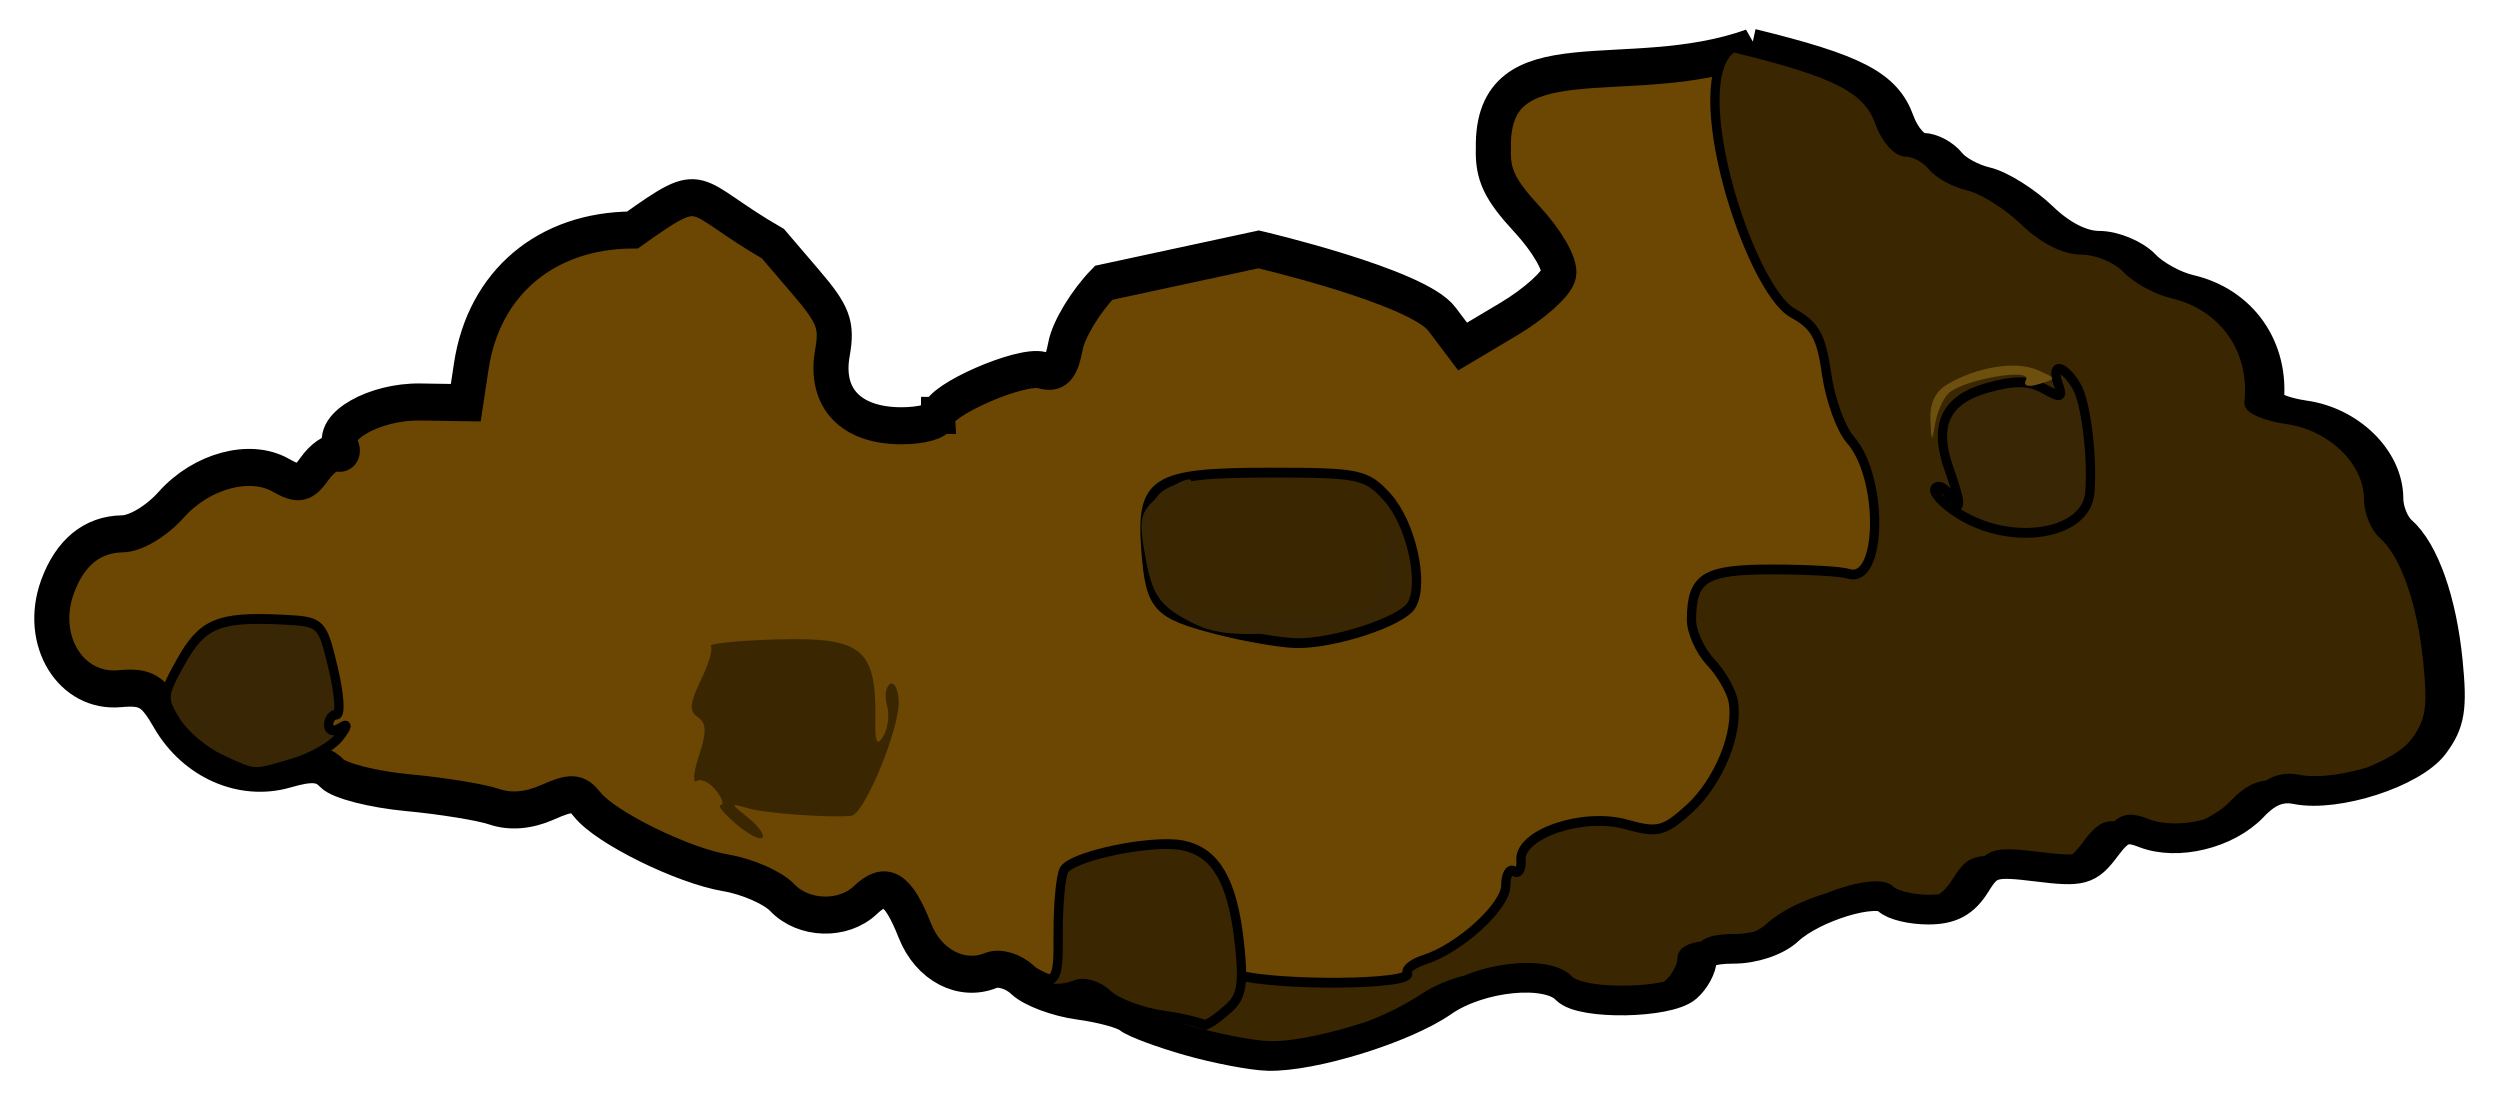
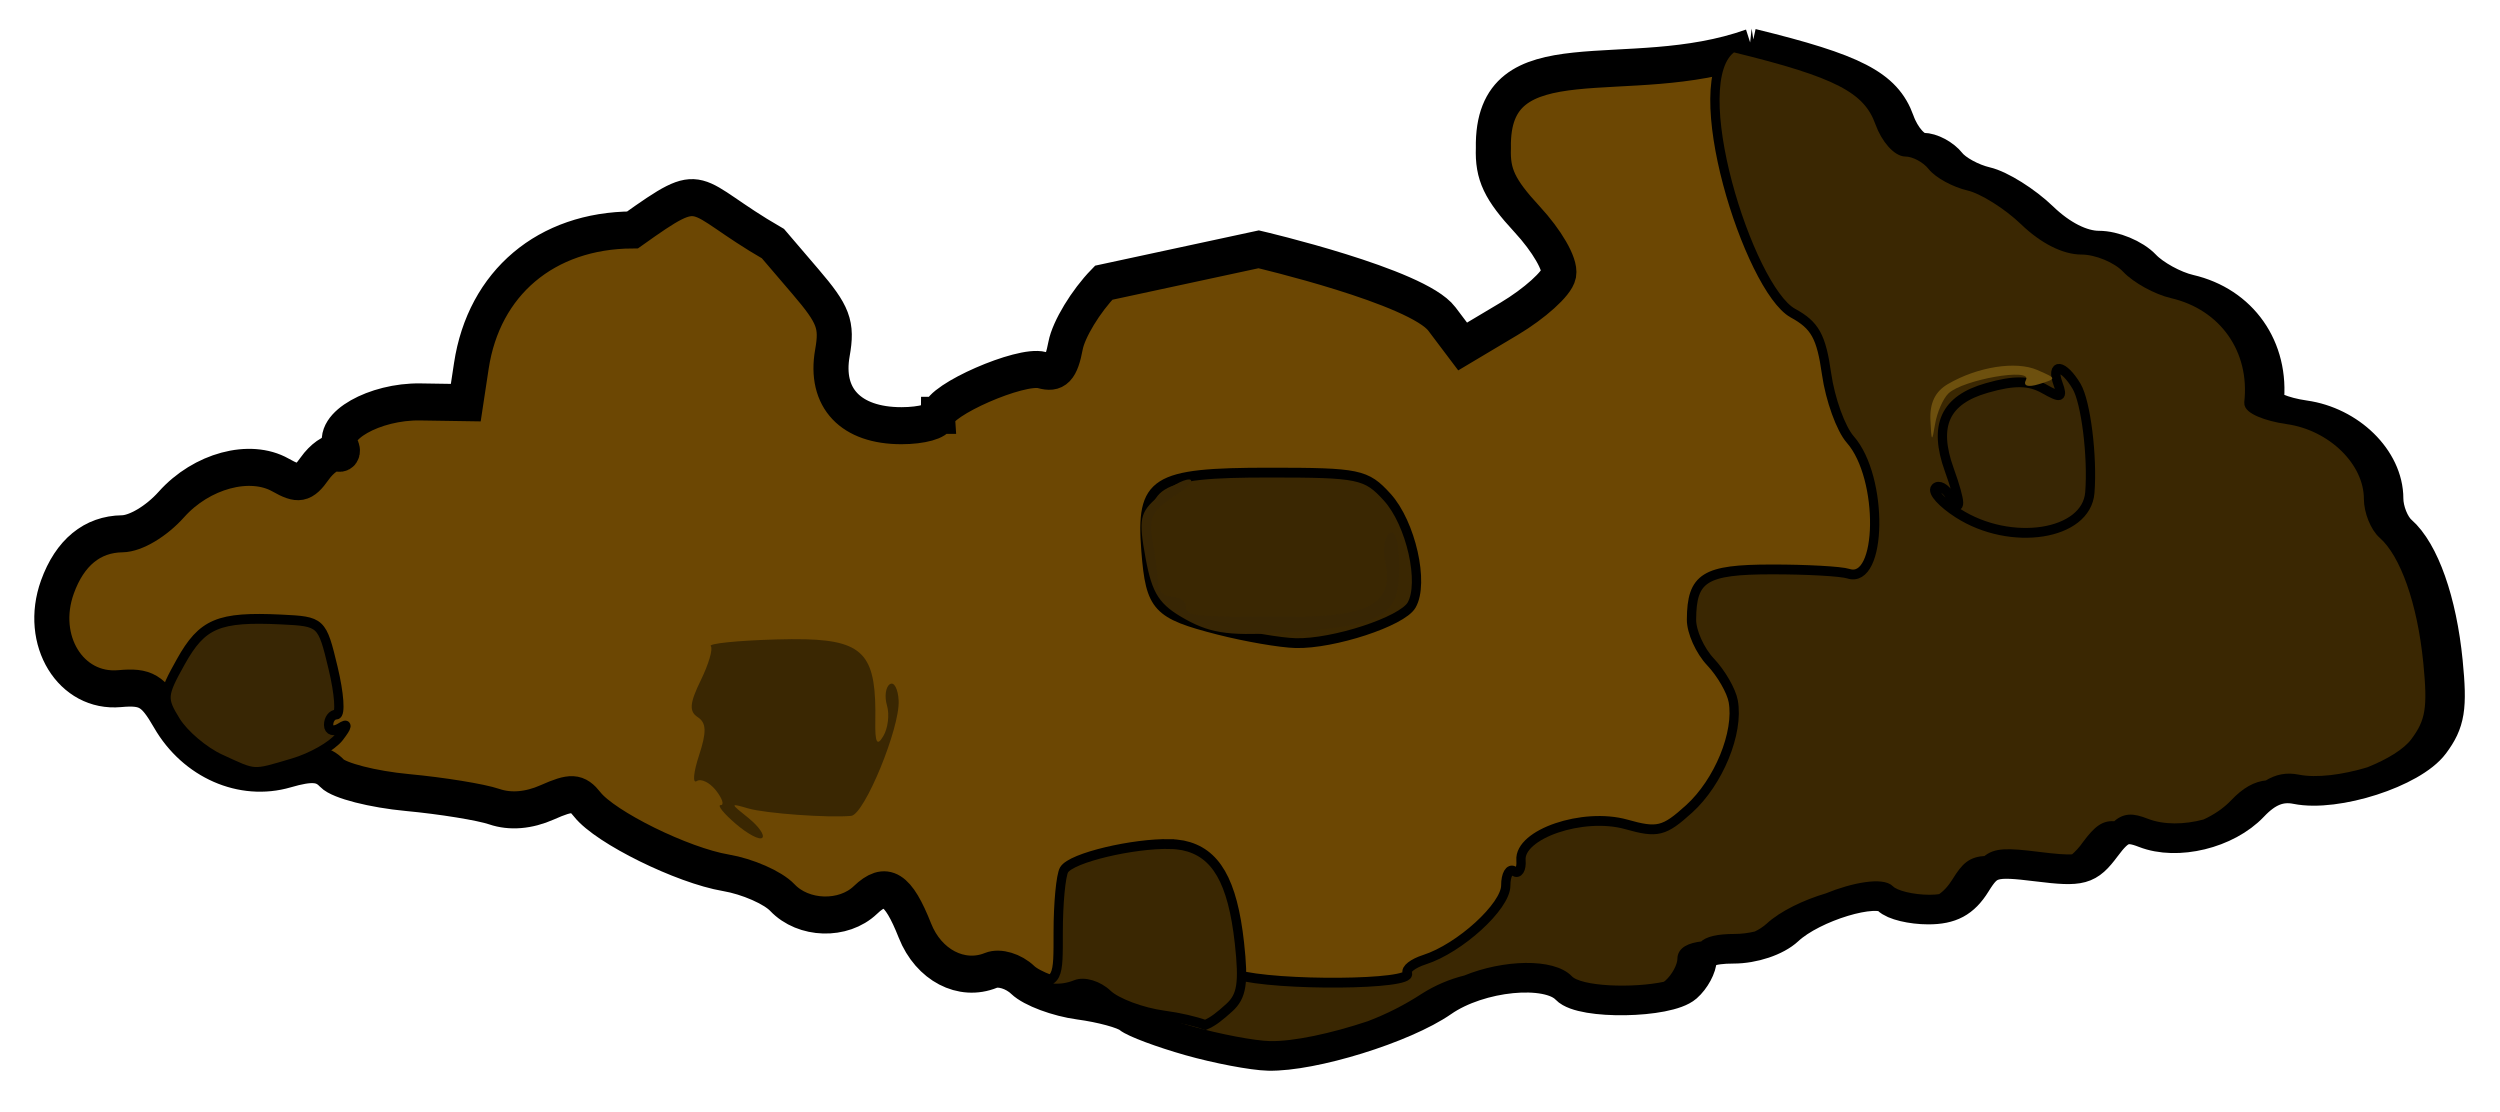
- <svg xmlns="http://www.w3.org/2000/svg" id="svg8" version="1.1" viewBox="0 0 72 32" height="32mm" width="72mm">
-   <defs id="defs2" />
-   <g transform="translate(0,-265)" id="layer1">
-     <g transform="translate(129.3585,155.0163)" id="g871" />
-     <g transform="matrix(1.009815,0,0,1.066634,-132.7833,184.1925)" id="g2099">
-       <path style="fill:#6c4703;fill-opacity:1;stroke:#000000;stroke-width:3.78;stroke-miterlimit:4;stroke-dasharray:none;stroke-opacity:1" d="m 685.793,291.148 c -13.404,4.537 -28.068,-1.469 -27.838,10.299 -0.101,2.695 0.667,4.23 3.631,7.266 2.147,2.199 3.611,4.596 3.414,5.592 -0.19,0.959 -2.598,3.016 -5.352,4.57 l -5.008,2.826 -2.242,-2.816 c -2.642,-3.319 -19.744,-7.102 -19.744,-7.102 l -16.703,3.409 c -1.931,1.875 -3.78,4.763 -4.111,6.418 -0.473,2.366 -1.017,2.899 -2.545,2.5 -2.279,-0.596 -11.141,3.077 -11.141,4.617 h -0.002 c 0,0.581 -1.8,1.057 -4,1.057 -5.475,0 -8.309,-2.83 -7.445,-7.434 0.541,-2.885 0.134,-3.906 -2.889,-7.252 l -3.518,-3.893 c -9.18,-5.013 -7.106,-6.804 -15.139,-1.4 -9.309,0.045 -16.021,5.405 -17.375,13.875 l -0.6,3.75 -4.91,-0.072 c -4.925,-0.074 -9.788,2.541 -8.525,4.584 0.303,0.49 0.099,0.768 -0.453,0.617 -0.552,-0.151 -1.632,0.569 -2.402,1.602 -1.19,1.595 -1.741,1.693 -3.676,0.658 -3.305,-1.769 -8.514,-0.441 -11.762,3 -1.619,1.716 -3.852,2.977 -5.301,2.996 -3.233,0.041 -5.656,1.924 -6.99,5.432 -2.065,5.431 1.428,10.825 6.717,10.369 2.817,-0.243 3.616,0.208 5.314,3.002 2.673,4.395 7.876,6.559 12.623,5.248 2.732,-0.754 3.892,-0.665 4.941,0.385 0.754,0.754 4.413,1.642 8.131,1.971 3.718,0.329 7.94,0.978 9.381,1.443 1.702,0.55 3.696,0.395 5.689,-0.443 2.603,-1.094 3.258,-1.061 4.316,0.215 1.945,2.344 10.264,6.226 14.943,6.975 2.329,0.372 5.066,1.509 6.082,2.525 2.272,2.272 6.59,2.392 8.957,0.25 2.2,-1.991 3.524,-1.214 5.34,3.131 1.471,3.52 5.013,5.271 8.193,4.051 0.915,-0.351 2.436,0.083 3.424,0.977 0.978,0.885 3.725,1.855 6.105,2.158 2.38,0.303 4.811,0.929 5.4,1.391 0.59,0.462 3.515,1.496 6.5,2.299 2.985,0.803 6.797,1.488 8.469,1.525 4.762,0.103 14.588,-2.778 18.688,-5.479 4.07,-2.681 11.458,-3.369 13.562,-1.264 1.547,1.547 10.787,1.402 12.717,-0.199 0.82,-0.681 1.492,-1.858 1.492,-2.615 0,-0.921 1.222,-1.377 3.686,-1.377 2.145,0 4.549,-0.763 5.75,-1.824 2.758,-2.436 9.712,-4.428 10.99,-3.15 0.536,0.536 2.45,0.975 4.252,0.975 2.39,0 3.719,-0.676 4.912,-2.496 1.501,-2.292 2.062,-2.444 6.857,-1.881 4.735,0.557 5.403,0.382 7.166,-1.859 1.612,-2.049 2.368,-2.314 4.416,-1.555 3.482,1.291 8.784,0.068 11.504,-2.652 1.609,-1.609 3.081,-2.162 4.85,-1.824 4.267,0.816 12.427,-1.674 14.619,-4.461 1.649,-2.097 1.886,-3.48 1.398,-8.148 -0.64,-6.131 -2.503,-11.134 -4.881,-13.107 -0.835,-0.693 -1.52,-2.305 -1.52,-3.582 0,-3.817 -3.953,-7.484 -8.764,-8.129 -2.344,-0.314 -4.203,-1.073 -4.131,-1.688 0.638,-5.409 -2.723,-9.935 -8.285,-11.156 -1.663,-0.365 -3.878,-1.519 -4.922,-2.562 -1.044,-1.044 -3.22,-1.898 -4.836,-1.898 -1.859,0 -4.129,-1.088 -6.18,-2.961 -1.782,-1.628 -4.479,-3.23 -5.992,-3.562 -1.514,-0.332 -3.288,-1.251 -3.943,-2.041 -0.655,-0.79 -1.938,-1.436 -2.85,-1.436 -0.92,0 -2.157,-1.321 -2.779,-2.969 -1.321,-3.499 -4.593,-5.099 -15.68,-7.666 z" transform="scale(0.2645833)" id="path1856" />
-       <path style="fill:#3a2702;fill-opacity:1;stroke:#000000;stroke-width:0.265;stroke-miterlimit:4;stroke-dasharray:none;stroke-opacity:1" d="m 180.92,77.033 c -1.44,0.875 0.452,6.522 1.704,7.18 0.635,0.328 0.812,0.629 0.964,1.646 0.103,0.684 0.406,1.48 0.674,1.768 0.959,1.029 0.916,3.92 -0.054,3.623 -0.208,-0.064 -1.191,-0.116 -2.184,-0.115 -1.919,10e-4 -2.282,0.217 -2.29,1.354 -0.002,0.327 0.243,0.842 0.544,1.144 0.301,0.301 0.592,0.779 0.646,1.061 0.164,0.85 -0.414,2.186 -1.259,2.909 -0.713,0.611 -0.899,0.654 -1.792,0.416 -1.231,-0.329 -3.06,0.261 -3.002,0.968 0.02,0.243 -0.069,0.377 -0.198,0.297 -0.129,-0.08 -0.235,0.094 -0.235,0.386 0,0.562 -1.313,1.696 -2.319,2.002 -0.33,0.1 -0.55,0.263 -0.489,0.361 0.199,0.323 -3.719,0.356 -4.888,0.041 -0.973,-0.262 -1.185,-0.245 -1.448,0.114 -0.169,0.232 -0.488,0.421 -0.709,0.421 -0.221,0 -0.544,0.172 -0.718,0.381 -0.016,0.02 -0.026,0.036 -0.039,0.054 0.264,0.137 0.942,0.369 1.632,0.555 0.79,0.212 1.798,0.394 2.241,0.404 0.697,0.015 1.801,-0.215 2.835,-0.542 0.569,-0.207 1.106,-0.462 1.58,-0.76 0.331,-0.208 0.745,-0.368 1.175,-0.474 1.083,-0.423 2.485,-0.466 2.942,-0.008 0.315,0.316 1.837,0.364 2.753,0.176 0.029,-0.017 0.059,-0.034 0.082,-0.052 0.217,-0.18 0.395,-0.491 0.395,-0.692 0,-0.19 0.204,-0.303 0.601,-0.345 0.127,-0.131 0.426,-0.196 0.904,-0.196 0.201,0 0.41,-0.026 0.611,-0.071 0.149,-0.069 0.282,-0.147 0.381,-0.235 0.373,-0.329 1.035,-0.626 1.639,-0.794 0.759,-0.294 1.583,-0.432 1.799,-0.216 0.142,0.142 0.648,0.258 1.125,0.258 0.116,0 0.219,-0.008 0.318,-0.021 0.17,-0.105 0.315,-0.254 0.452,-0.463 0.26,-0.396 0.419,-0.549 0.849,-0.566 0.261,-0.219 0.595,-0.214 1.496,-0.108 0.454,0.053 0.764,0.08 1,0.066 0.119,-0.088 0.231,-0.21 0.366,-0.381 0.323,-0.411 0.517,-0.55 0.827,-0.506 0.257,-0.229 0.471,-0.23 0.871,-0.082 0.484,0.179 1.1,0.171 1.681,0.023 0.321,-0.139 0.61,-0.324 0.834,-0.548 0.318,-0.318 0.616,-0.48 0.942,-0.504 0.278,-0.166 0.557,-0.215 0.871,-0.155 0.536,0.102 1.302,0.004 2.023,-0.203 0.581,-0.22 1.08,-0.502 1.315,-0.801 0.436,-0.555 0.499,-0.921 0.37,-2.156 -0.169,-1.622 -0.662,-2.946 -1.291,-3.468 -0.221,-0.183 -0.402,-0.61 -0.402,-0.948 0,-1.01 -1.046,-1.98 -2.319,-2.151 -0.62,-0.083 -1.112,-0.284 -1.093,-0.446 0.169,-1.431 -0.72,-2.629 -2.192,-2.952 -0.44,-0.097 -1.026,-0.402 -1.302,-0.678 -0.276,-0.276 -0.852,-0.502 -1.28,-0.502 -0.492,0 -1.092,-0.287 -1.635,-0.783 -0.472,-0.431 -1.185,-0.855 -1.585,-0.943 -0.4,-0.088 -0.87,-0.331 -1.043,-0.54 -0.173,-0.209 -0.513,-0.38 -0.754,-0.38 -0.244,0 -0.571,-0.349 -0.735,-0.785 -0.349,-0.926 -1.215,-1.349 -4.149,-2.028 -0.013,-0.003 -0.024,-0.006 -0.037,-0.009 z" id="path1961" />
-       <path style="fill:#3a2702;fill-opacity:1;stroke:#000000;stroke-width:0.265;stroke-miterlimit:4;stroke-dasharray:none;stroke-opacity:1" d="m 167.695,88.521 c -3.301,0 -3.675,0.225 -3.518,2.12 0.126,1.512 0.307,1.698 2.069,2.124 0.775,0.187 1.765,0.349 2.202,0.359 1.073,0.025 3.029,-0.582 3.303,-1.025 0.368,-0.595 -0.018,-2.213 -0.695,-2.918 -0.598,-0.622 -0.801,-0.661 -3.361,-0.661 z" id="path1929" />
-       <path style="fill:#3a2702;fill-opacity:1;stroke:none;stroke-width:0.265;stroke-opacity:1" d="m 154.463,93.02 c -0.247,-0.006 -0.523,-0.004 -0.832,0.005 -1.097,0.029 -1.937,0.11 -1.867,0.18 0.07,0.07 -0.058,0.485 -0.284,0.922 -0.318,0.616 -0.338,0.841 -0.086,0.996 0.247,0.153 0.256,0.401 0.036,1.032 -0.159,0.457 -0.189,0.769 -0.066,0.692 0.123,-0.076 0.371,0.039 0.551,0.256 0.18,0.217 0.24,0.394 0.133,0.394 -0.107,0 0.087,0.228 0.431,0.506 0.344,0.279 0.684,0.447 0.756,0.375 0.072,-0.072 -0.106,-0.312 -0.397,-0.534 -0.529,-0.402 -0.528,-0.402 5.2e-4,-0.257 0.494,0.135 2.288,0.258 2.932,0.2 0.376,-0.034 1.394,-2.378 1.353,-3.115 -0.018,-0.317 -0.13,-0.515 -0.251,-0.441 -0.12,0.074 -0.157,0.333 -0.082,0.576 0.075,0.242 0.028,0.615 -0.105,0.827 -0.178,0.284 -0.239,0.179 -0.228,-0.397 0.032,-1.724 -0.265,-2.176 -1.994,-2.218 z" id="path1895" />
-       <path style="fill:#3a2702;fill-opacity:1;stroke:#000000;stroke-width:0.265;stroke-opacity:1" d="m 164.85,98.551 c -1.018,-0.022 -2.803,0.363 -3.01,0.698 -0.092,0.149 -0.168,0.905 -0.168,1.68 0,1.215 0.024,1.416 -0.824,1.319 0.405,0.224 0.878,0.276 1.325,0.105 0.242,-0.093 0.645,0.022 0.906,0.258 0.259,0.234 0.986,0.491 1.615,0.571 0.446,0.057 0.89,0.156 1.171,0.253 0.215,-0.084 0.412,-0.232 0.686,-0.466 0.357,-0.306 0.416,-0.659 0.289,-1.746 -0.194,-1.672 -0.67,-2.452 -1.608,-2.636 -0.107,-0.021 -0.237,-0.033 -0.383,-0.036 z" id="path1873" />
-       <path style="fill:#382604;stroke:#000000;stroke-width:0.265;stroke-opacity:1" d="m 187.335,89.616 c -0.452,-0.275 -0.743,-0.579 -0.646,-0.677 0.097,-0.097 0.287,-0.001 0.423,0.213 0.33,0.521 0.318,0.194 -0.025,-0.708 -0.456,-1.2 -0.121,-1.889 1.075,-2.211 0.773,-0.208 1.207,-0.203 1.625,0.021 0.486,0.26 0.546,0.242 0.406,-0.122 -0.224,-0.584 0.15,-0.541 0.526,0.061 0.264,0.423 0.457,1.89 0.377,2.866 -0.095,1.152 -2.256,1.472 -3.761,0.557 z" id="path2079" />
-       <path style="fill:#382604;stroke:#000000;stroke-width:0.265;stroke-opacity:1" d="m 137.776,96.255 c -0.462,-0.201 -1.032,-0.658 -1.266,-1.016 -0.399,-0.61 -0.391,-0.712 0.14,-1.61 0.612,-1.038 1.076,-1.222 2.864,-1.141 1.153,0.052 1.164,0.063 1.48,1.31 0.175,0.691 0.218,1.257 0.095,1.257 -0.123,0 -0.224,0.126 -0.224,0.28 0,0.154 0.149,0.191 0.331,0.082 0.229,-0.138 0.22,-0.062 -0.029,0.244 -0.198,0.244 -0.793,0.564 -1.323,0.711 -1.167,0.324 -1.041,0.331 -2.068,-0.115 z" id="path1997" />
-       <path style="opacity:1;fill:#6d500e;fill-opacity:1;stroke-width:0.251" d="m 186.549,87.104 c -0.022,-0.467 0.136,-0.776 0.501,-0.977 0.848,-0.467 1.939,-0.629 2.547,-0.378 0.56,0.231 0.561,0.232 0.045,0.382 -0.318,0.093 -0.459,0.047 -0.368,-0.118 0.185,-0.334 -1.796,-0.005 -2.21,0.367 -0.155,0.14 -0.328,0.513 -0.383,0.83 -0.088,0.502 -0.105,0.488 -0.133,-0.107 z" id="path1983" />
-       <path style="fill:#382604;stroke:none;stroke-width:0.265" d="m 165.315,92.487 c -0.76,-0.397 -0.961,-0.688 -1.151,-1.661 -0.204,-1.05 -0.165,-1.232 0.355,-1.654 0.322,-0.261 0.721,-0.471 0.886,-0.467 0.166,0.004 -0.034,0.212 -0.443,0.463 -0.618,0.378 -0.719,0.585 -0.595,1.217 0.082,0.418 0.15,0.924 0.15,1.124 0,0.2 0.179,0.364 0.397,0.364 0.218,0 0.397,0.112 0.397,0.248 0,0.284 0.17,0.301 3.011,0.293 2.279,-0.006 2.934,-0.378 2.675,-1.517 -0.072,-0.319 -0.012,-0.653 0.134,-0.743 0.161,-0.099 0.266,0.256 0.266,0.901 0,1.352 -0.406,1.584 -3.107,1.771 -1.666,0.116 -2.226,0.052 -2.974,-0.339 z" id="path1977" />
-     </g>
-   </g>
+ <svg xmlns="http://www.w3.org/2000/svg" viewBox="0 0 72 32" height="32mm" width="72mm">
+   <path d="M685.793 291.148c-13.404 4.537-28.068-1.468-27.838 10.3-.101 2.694.667 4.23 3.63 7.265 2.148 2.199 3.612 4.596 3.415 5.592-.19.959-2.598 3.015-5.352 4.57l-5.007 2.826-2.243-2.816c-2.642-3.319-19.743-7.102-19.743-7.102l-16.704 3.408c-1.93 1.875-3.78 4.764-4.111 6.418-.473 2.366-1.018 2.9-2.545 2.5-2.28-.596-11.14 3.077-11.14 4.618h-.003c0 .58-1.8 1.056-4 1.056-5.475 0-8.309-2.83-7.445-7.433.541-2.886.134-3.906-2.889-7.252l-3.517-3.893c-9.18-5.012-7.106-6.804-15.139-1.4-9.309.045-16.02 5.404-17.375 13.875l-.6 3.75-4.91-.073c-4.925-.073-9.788 2.541-8.525 4.584.303.49.099.769-.453.618-.552-.152-1.633.569-2.403 1.601-1.19 1.595-1.741 1.694-3.675.658-3.306-1.769-8.515-.44-11.762 3-1.62 1.716-3.852 2.978-5.3 2.996-3.234.042-5.657 1.924-6.991 5.432-2.065 5.431 1.428 10.825 6.717 10.37 2.817-.244 3.615.207 5.314 3.001 2.673 4.396 7.877 6.559 12.623 5.248 2.732-.754 3.892-.664 4.942.385.754.754 4.413 1.642 8.13 1.97 3.718.33 7.94.978 9.381 1.444 1.703.55 3.696.395 5.69-.443 2.603-1.095 3.257-1.061 4.316.215 1.946 2.343 10.264 6.226 14.944 6.974 2.329.373 5.065 1.51 6.082 2.526 2.271 2.271 6.59 2.392 8.957.25 2.2-1.992 3.524-1.215 5.34 3.13 1.47 3.52 5.013 5.271 8.193 4.051.915-.351 2.436.083 3.424.977.977.885 3.725 1.855 6.105 2.158 2.38.303 4.81.929 5.4 1.39.59.463 3.515 1.497 6.5 2.3 2.986.802 6.797 1.487 8.47 1.525 4.761.103 14.587-2.778 18.687-5.479 4.07-2.68 11.457-3.368 13.562-1.263 1.547 1.547 10.788 1.402 12.717-.2.82-.68 1.492-1.857 1.492-2.615 0-.92 1.222-1.377 3.686-1.377 2.145 0 4.548-.763 5.75-1.824 2.758-2.436 9.712-4.428 10.99-3.15.536.536 2.45.974 4.252.974 2.39 0 3.72-.676 4.912-2.496 1.502-2.291 2.062-2.444 6.858-1.88 4.735.556 5.402.381 7.166-1.86 1.611-2.049 2.368-2.314 4.416-1.555 3.481 1.291 8.783.068 11.503-2.652 1.61-1.61 3.081-2.162 4.85-1.824 4.267.815 12.427-1.675 14.62-4.461 1.649-2.097 1.885-3.48 1.398-8.149-.64-6.13-2.503-11.134-4.881-13.107-.835-.693-1.52-2.305-1.52-3.582 0-3.817-3.952-7.484-8.763-8.13-2.344-.314-4.204-1.073-4.131-1.687.638-5.408-2.723-9.934-8.285-11.156-1.663-.365-3.878-1.518-4.922-2.562-1.044-1.044-3.22-1.899-4.836-1.899-1.86 0-4.13-1.088-6.18-2.96-1.782-1.629-4.479-3.23-5.992-3.563-1.514-.333-3.288-1.252-3.943-2.041-.656-.79-1.938-1.436-2.85-1.436-.92 0-2.157-1.32-2.78-2.969-1.32-3.499-4.592-5.098-15.68-7.666z" transform="matrix(.26718 0 0 .28221 -132.783 -80.808)" fill="#6c4703" stroke="#000" stroke-width="3.78" />
+   <path d="M180.92 77.033c-1.44.875.452 6.522 1.704 7.18.635.328.812.63.964 1.646.103.684.406 1.48.675 1.768.959 1.03.916 3.92-.054 3.623-.208-.064-1.19-.116-2.184-.115-1.92.001-2.283.217-2.29 1.354-.003.328.242.843.543 1.144.302.301.593.779.647 1.06.164.85-.415 2.186-1.26 2.91-.713.611-.899.654-1.791.416-1.231-.328-3.06.262-3.002.968.02.243-.07.377-.198.297-.13-.08-.236.094-.236.386 0 .563-1.313 1.697-2.318 2.002-.33.1-.55.263-.49.362.2.322-3.718.355-4.887.04-.973-.261-1.185-.245-1.448.115-.169.232-.488.42-.709.42-.22 0-.544.172-.717.382-.017.02-.026.036-.04.054.264.137.942.37 1.633.555.79.212 1.798.393 2.24.403.697.016 1.802-.215 2.835-.541a8.346 8.346 0 001.58-.76 4.09 4.09 0 011.176-.475c1.083-.423 2.484-.465 2.942-.008.316.316 1.837.364 2.754.177.029-.017.059-.034.081-.053.217-.18.395-.491.395-.692 0-.19.204-.303.601-.344.127-.131.426-.197.904-.197.2 0 .41-.026.61-.071a1.57 1.57 0 00.381-.235c.373-.329 1.035-.625 1.64-.794.758-.294 1.582-.431 1.798-.216.142.142.648.258 1.125.258.116 0 .22-.008.318-.021.17-.105.315-.254.452-.463.26-.396.419-.548.848-.566.262-.22.596-.214 1.496-.108.454.053.764.08 1 .066a2 2 0 00.366-.381c.323-.411.517-.55.827-.507.257-.229.47-.23.871-.081.484.179 1.1.171 1.68.022.321-.139.61-.324.834-.547.319-.319.617-.48.942-.505.278-.166.557-.215.871-.155.536.103 1.303.004 2.023-.202.581-.22 1.08-.503 1.316-.802.436-.555.499-.92.37-2.156-.17-1.622-.663-2.946-1.292-3.468-.22-.183-.402-.61-.402-.948 0-1.01-1.046-1.98-2.319-2.15-.62-.084-1.112-.284-1.093-.447.17-1.43-.72-2.628-2.192-2.952-.44-.096-1.026-.401-1.302-.678-.276-.276-.852-.502-1.28-.502-.491 0-1.092-.287-1.634-.783-.472-.43-1.185-.855-1.586-.943-.4-.088-.87-.331-1.043-.54-.174-.209-.513-.38-.754-.38-.244 0-.571-.35-.736-.785-.349-.926-1.215-1.35-4.148-2.029l-.037-.009z" fill="#3a2702" stroke="#000" stroke-width=".265" transform="matrix(1.00981 0 0 1.06663 -132.783 -80.808)" />
+   <path d="M167.695 88.521c-3.302 0-3.676.226-3.518 2.12.126 1.513.307 1.698 2.07 2.125.774.187 1.764.349 2.201.359 1.073.025 3.03-.582 3.303-1.025.367-.595-.018-2.213-.695-2.917-.598-.622-.801-.662-3.361-.662z" fill="#3a2702" stroke="#000" stroke-width=".265" transform="matrix(1.00981 0 0 1.06663 -132.783 -80.808)" />
+   <path d="M23.196 18.411c-.25-.006-.53-.004-.84.005-1.108.031-1.957.118-1.886.192.07.075-.059.517-.287.984-.322.657-.342.897-.087 1.063.25.163.258.427.036 1.101-.161.488-.19.82-.066.739.124-.082.374.041.556.272.182.232.242.42.134.42-.108 0 .088.244.435.54.347.298.69.478.764.4.073-.076-.107-.332-.401-.569-.534-.429-.534-.429 0-.274.5.144 2.31.275 2.96.213.38-.036 1.408-2.536 1.367-3.322-.018-.338-.132-.55-.253-.47-.122.079-.159.355-.083.613.077.259.029.656-.106.883-.18.303-.24.191-.23-.423.032-1.84-.268-2.322-2.013-2.367z" fill="#3a2702" />
+   <path d="M164.85 98.55c-1.018-.021-2.803.364-3.01.698-.091.15-.167.906-.167 1.68 0 1.216.024 1.416-.824 1.319.404.225.878.276 1.325.105.242-.093.644.022.905.258.26.234.986.491 1.616.571.446.057.89.156 1.171.253.216-.083.413-.232.686-.466.357-.306.416-.659.29-1.746-.195-1.672-.67-2.452-1.609-2.636a2.3 2.3 0 00-.383-.035z" fill="#3a2702" stroke="#000" stroke-width=".265" transform="matrix(1.00981 0 0 1.06663 -132.783 -80.808)" />
+   <path d="M187.335 89.616c-.453-.275-.743-.579-.646-.676.097-.097.287-.001.423.213.33.52.318.194-.025-.708-.457-1.2-.122-1.889 1.074-2.21.773-.21 1.207-.203 1.625.02.486.26.546.243.406-.122-.224-.584.15-.541.527.06.264.424.457 1.89.377 2.867-.095 1.152-2.256 1.472-3.761.556zM137.776 96.255c-.462-.2-1.032-.658-1.267-1.016-.4-.61-.39-.712.14-1.61.612-1.038 1.075-1.223 2.864-1.142 1.152.053 1.164.063 1.48 1.31.175.691.218 1.257.095 1.257s-.223.126-.223.28c0 .154.148.19.33.081.23-.137.22-.062-.028.245-.198.244-.793.563-1.323.71-1.167.325-1.041.332-2.068-.115z" fill="#382604" stroke="#000" stroke-width=".265" transform="matrix(1.00981 0 0 1.06663 -132.783 -80.808)" />
+   <path d="M55.596 12.1c-.022-.497.138-.827.507-1.041.856-.498 1.957-.67 2.572-.403.566.247.566.247.045.408-.322.099-.464.05-.371-.126.186-.356-1.814-.005-2.232.391-.157.15-.33.548-.387.886-.088.535-.105.52-.134-.114z" fill="#6d500e" />
+   <path d="M34.154 17.842c-.768-.424-.97-.733-1.162-1.772-.206-1.12-.167-1.314.359-1.764.325-.278.727-.502.895-.497.167.004-.034.226-.448.493-.624.404-.726.625-.601 1.298.083.446.151.986.151 1.2 0 .213.18.388.4.388.221 0 .402.119.402.264 0 .303.17.32 3.04.313 2.3-.006 2.963-.403 2.701-1.618-.073-.34-.012-.697.135-.793.163-.106.269.272.269.96 0 1.442-.41 1.69-3.137 1.89-1.683.123-2.249.055-3.004-.362z" fill="#382604" />
</svg>
